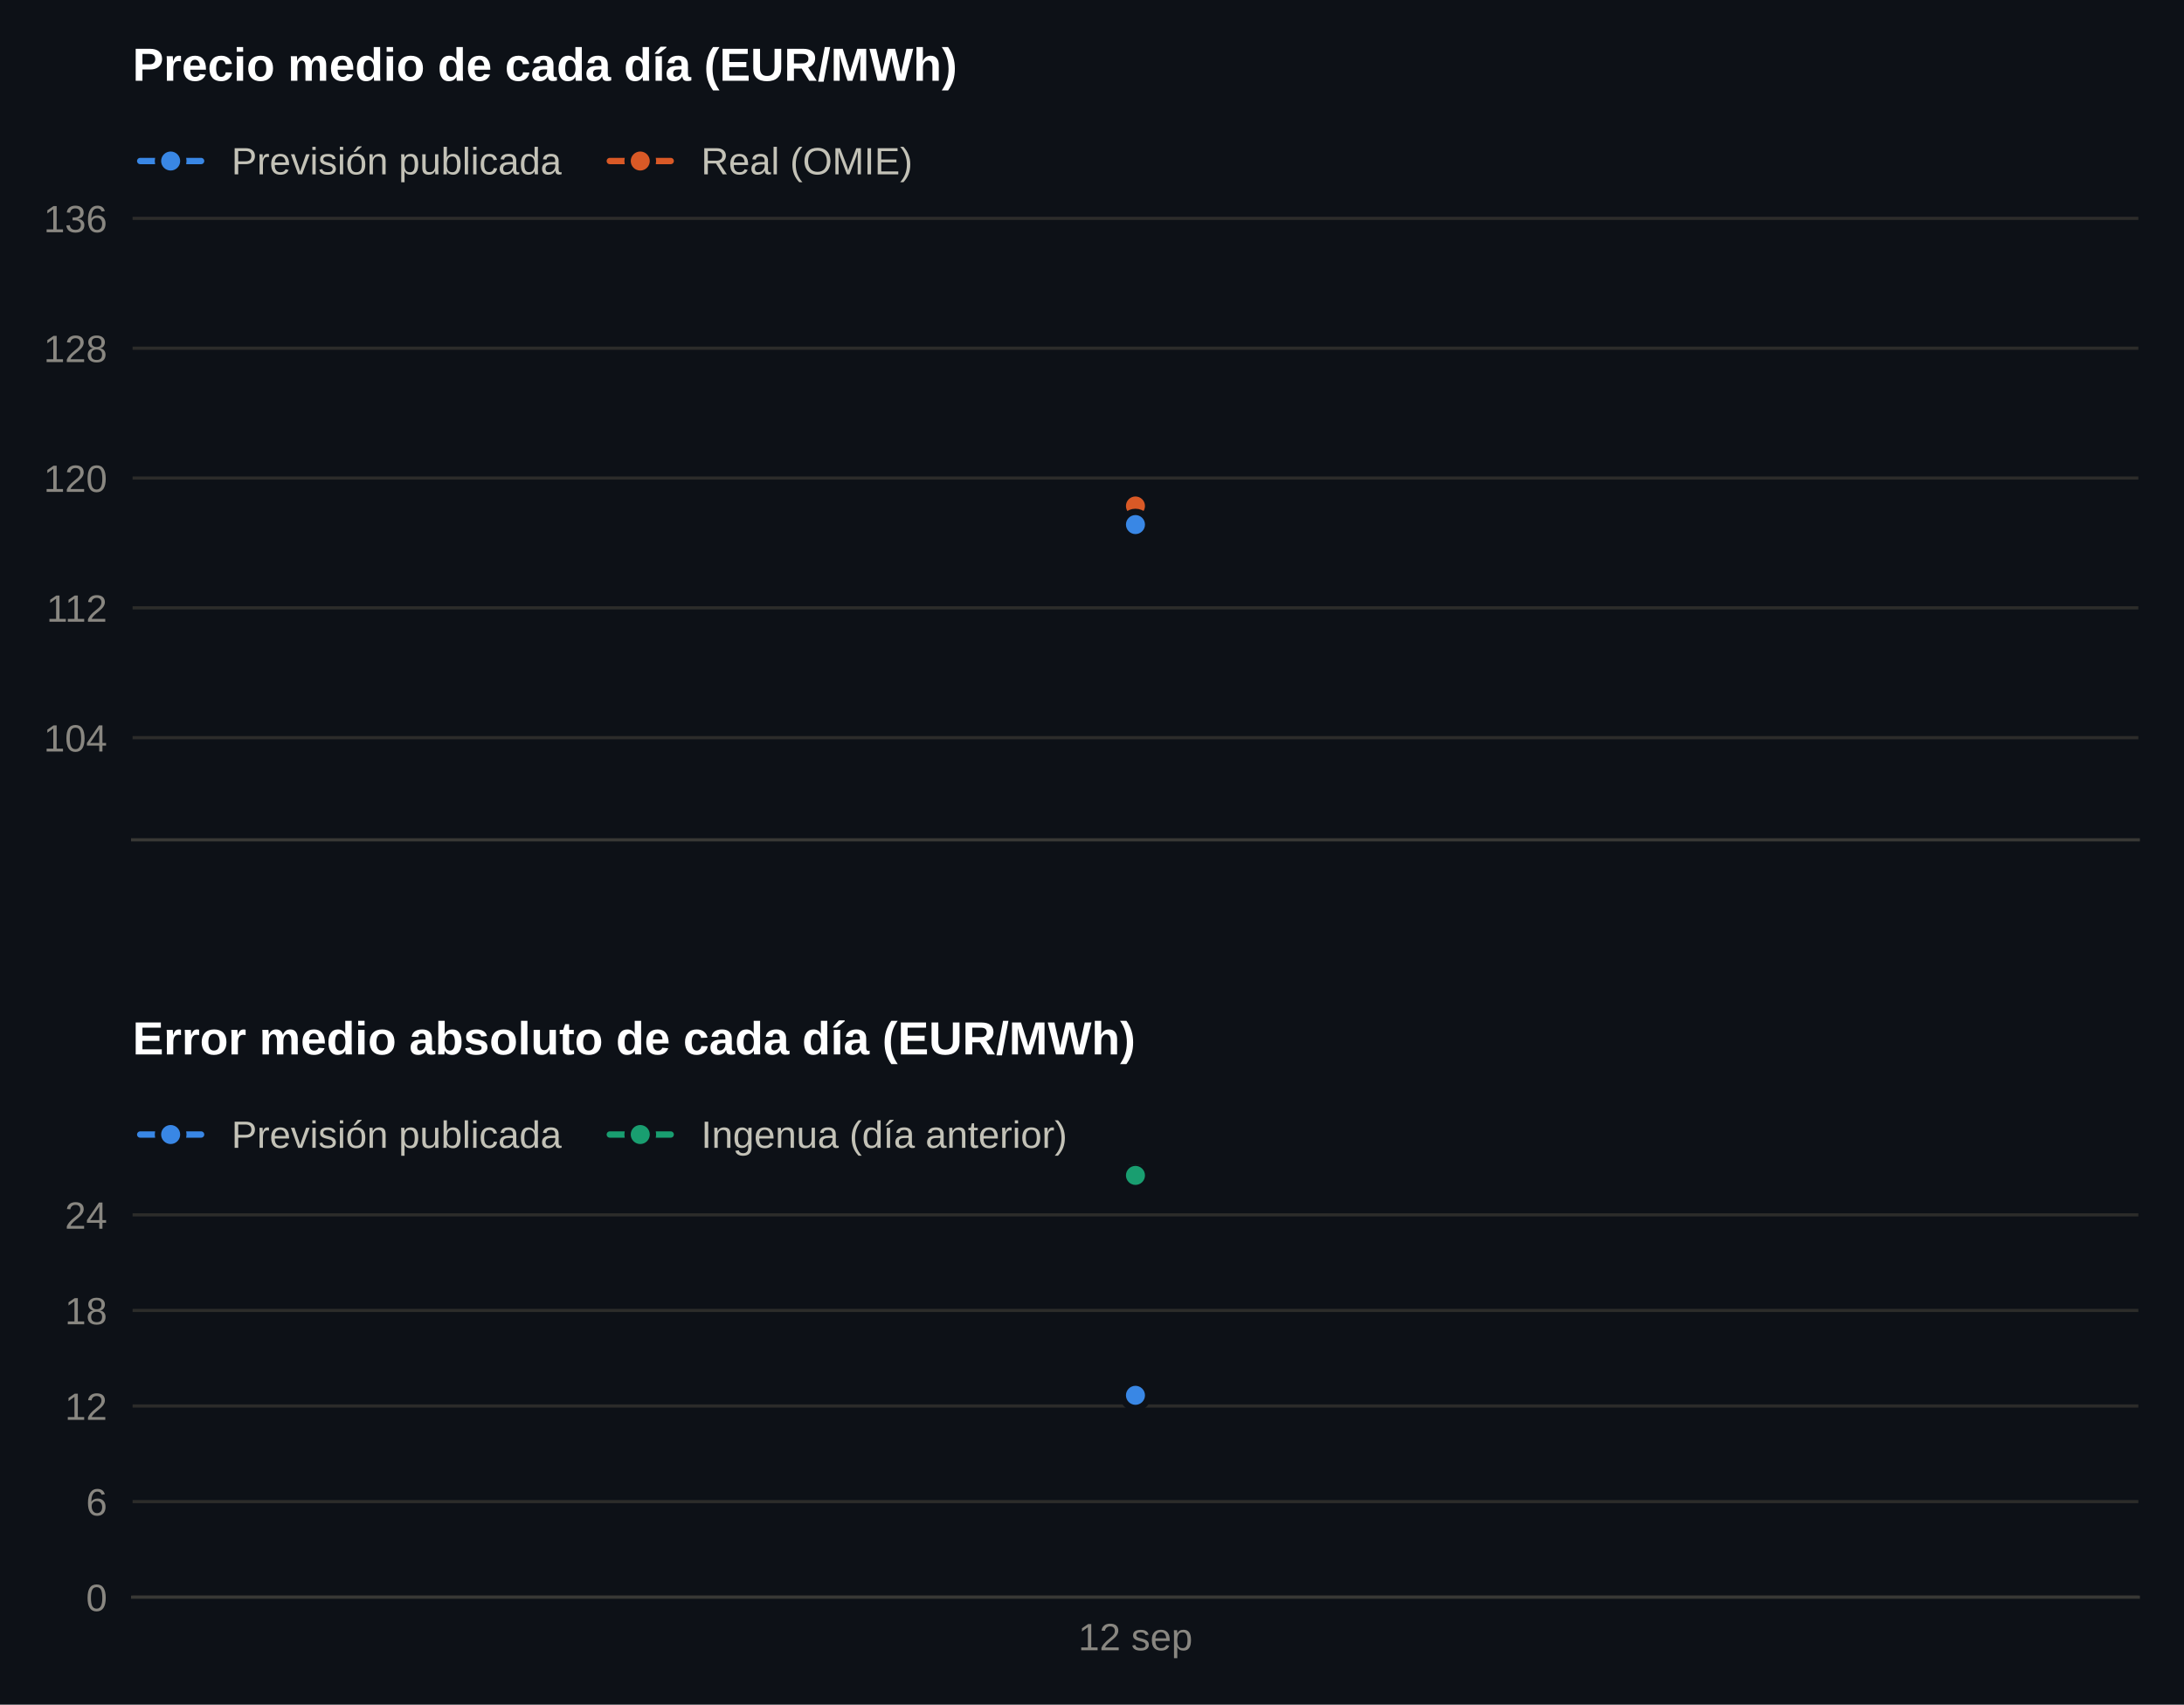
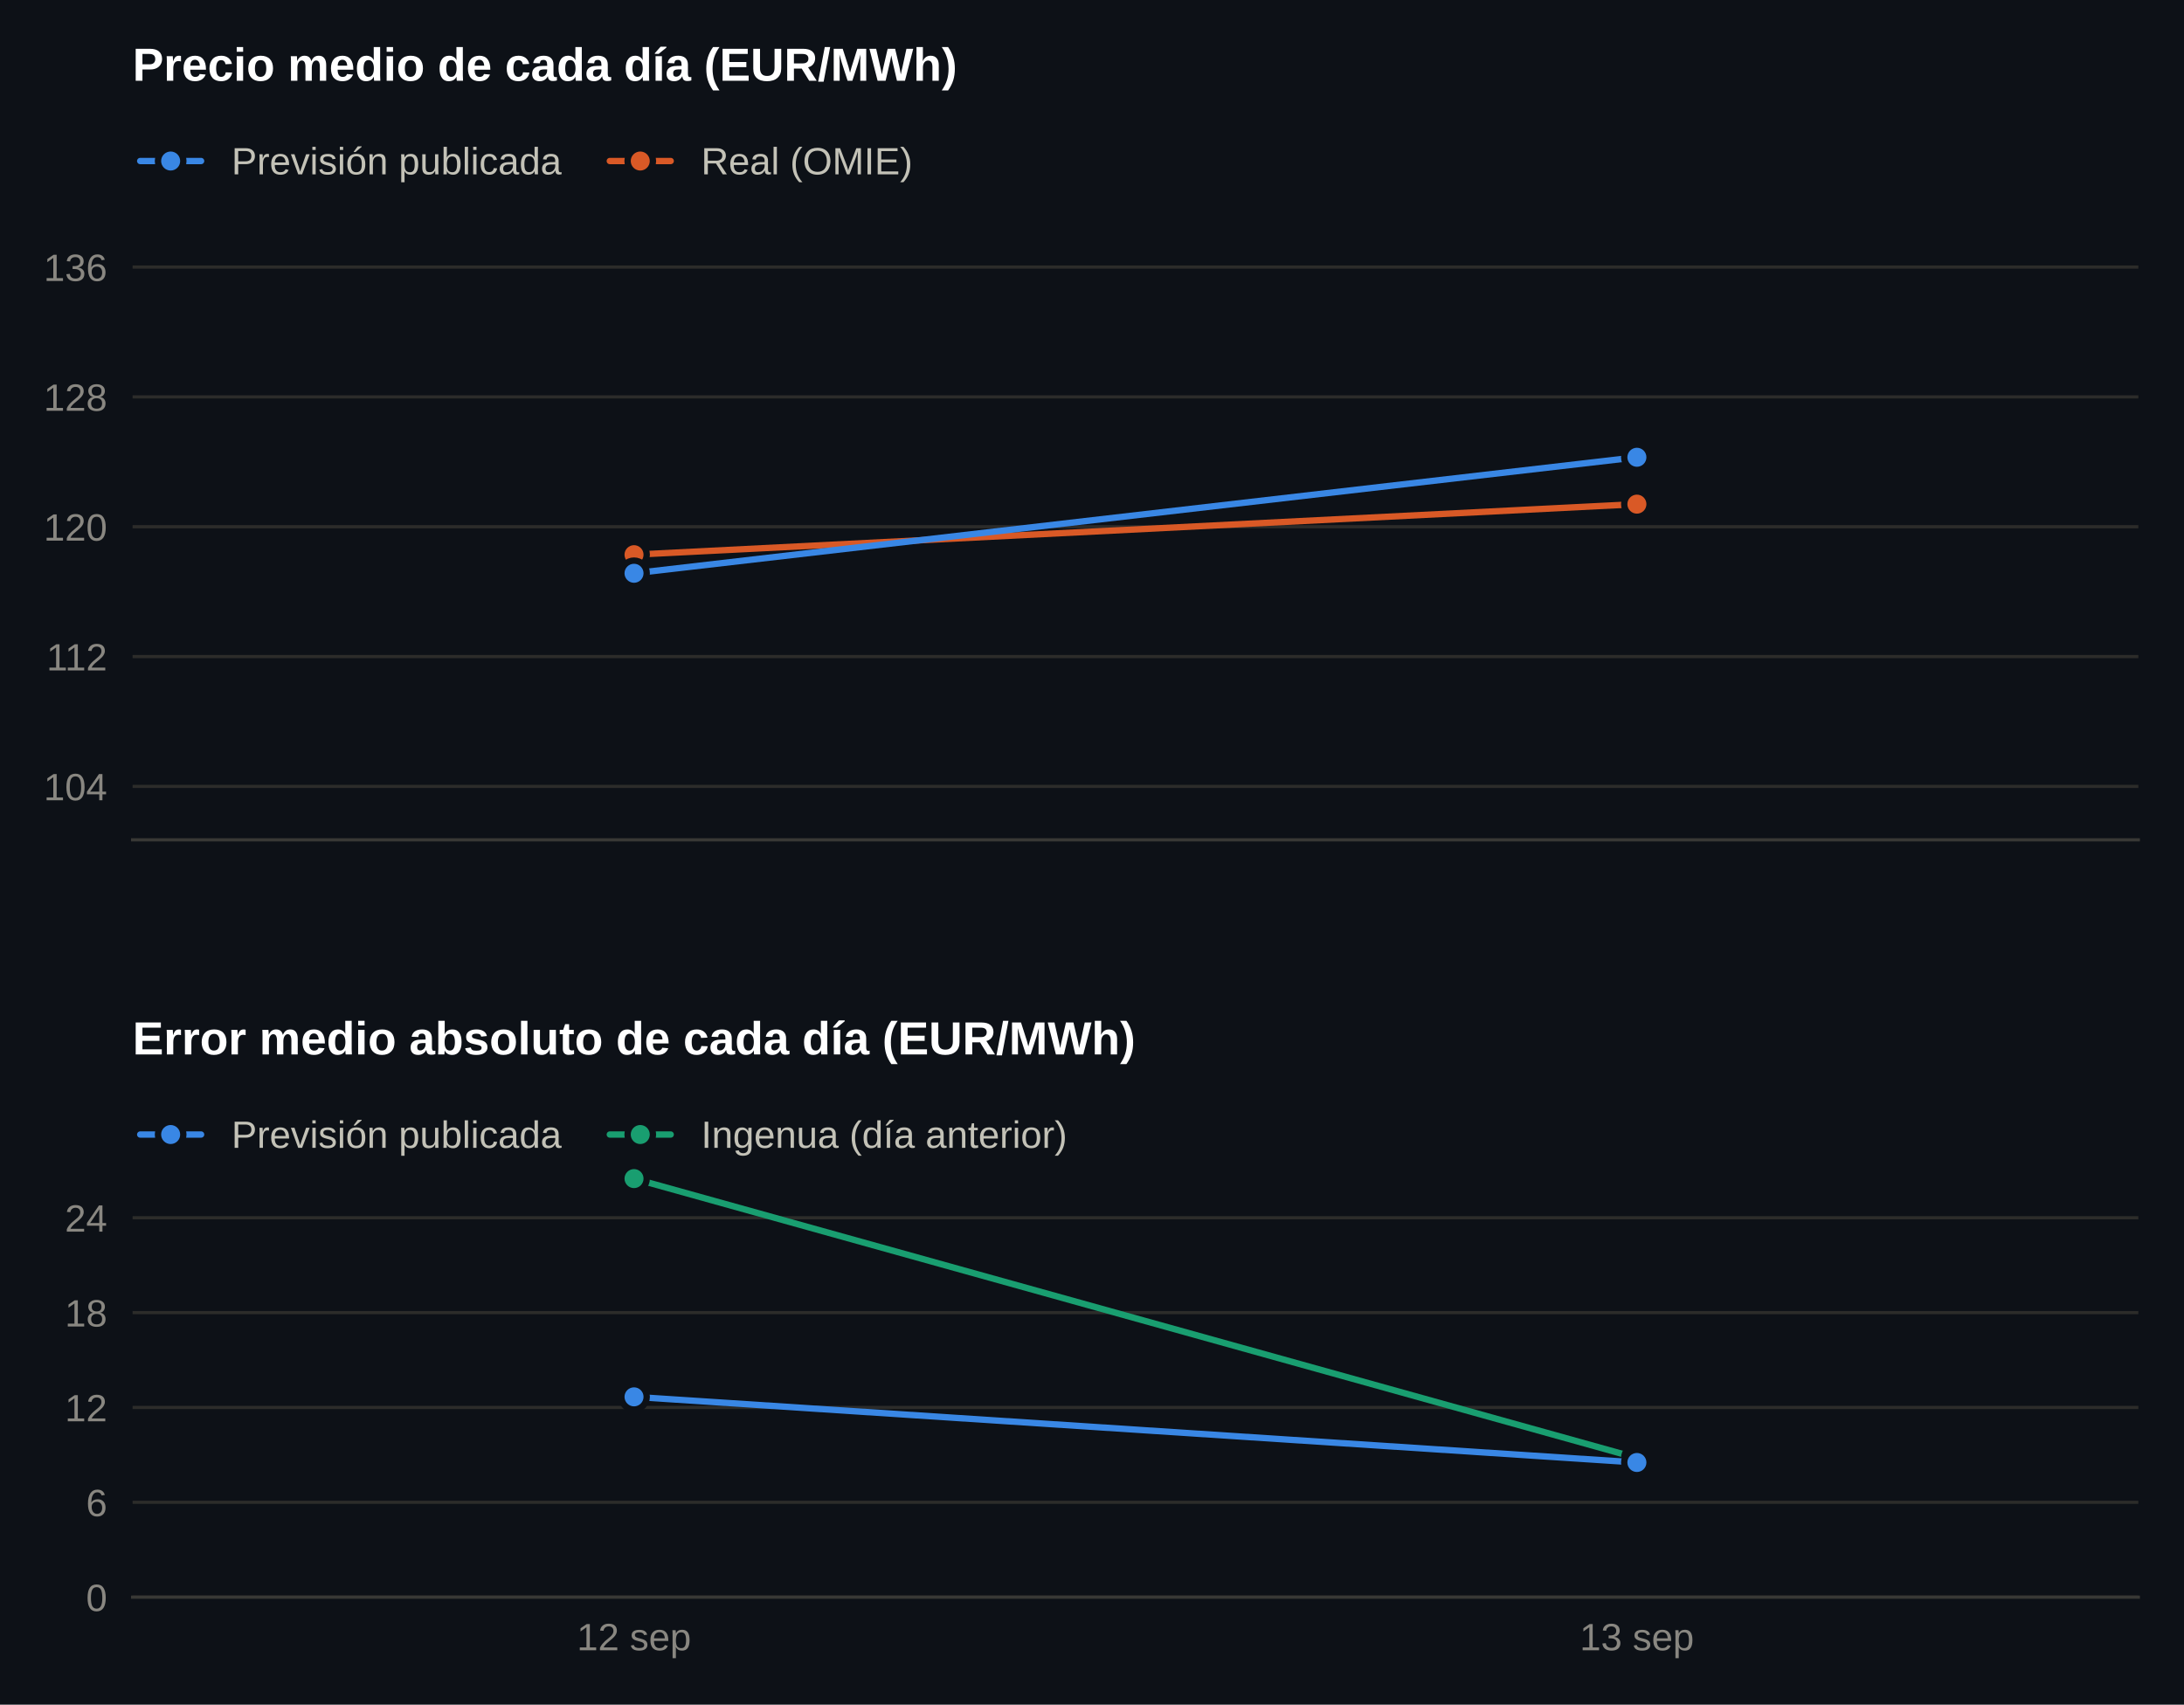
<svg xmlns="http://www.w3.org/2000/svg" xmlns:xlink="http://www.w3.org/1999/xlink" width="516.455pt" height="403.166pt" viewBox="0 0 516.455 403.166" version="1.1">
  <defs>
    <style type="text/css">*{stroke-linejoin: round; stroke-linecap: butt}</style>
  </defs>
  <g id="figure_1">
    <g id="patch_1">
      <path d="M 0 403.166  L 516.455 403.166  L 516.455 0  L 0 0  z " style="fill: #0d1117" />
    </g>
    <g id="axes_1">
      <g id="patch_2">
        <path d="M 31.355 198.629  L 505.655 198.629  L 505.655 45.103  L 31.355 45.103  z " style="fill: #0d1117" />
      </g>
      <g id="matplotlib.axis_1">
        <g id="xtick_1">
          <g id="line2d_1" />
        </g>
+         <g id="xtick_2">
+           <g id="line2d_2" />
+         </g>
      </g>
      <g id="matplotlib.axis_2">
        <g id="ytick_1">
-           <g id="line2d_2">
-             <path d="M 31.355 174.469  L 505.655 174.469  " clip-path="url(#pcca6787718)" style="fill: none; stroke: #2c2c2a; stroke-width: 0.75; stroke-linecap: square" />
-           </g>
-           <g id="line2d_3" />
+           <g id="line2d_3">
+             <path d="M 31.355 185.989  L 505.655 185.989  " clip-path="url(#pcca6787718)" style="fill: none; stroke: #2c2c2a; stroke-width: 0.75; stroke-linecap: square" />
+           </g>
+           <g id="line2d_4" />
          <g id="text_1">
-             <text style="font-size: 9px; font-family: 'Segoe UI', 'Helvetica Neue', 'Arial', 'DejaVu Sans', sans-serif; text-anchor: end; fill: #898781" x="25.355" y="177.745" transform="rotate(-0 25.35469 177.7448)">104</text>
+             <text style="font-size: 9px; font-family: 'Segoe UI', 'Helvetica Neue', 'Arial', 'DejaVu Sans', sans-serif; text-anchor: end; fill: #898781" x="25.355" y="189.265" transform="rotate(-0 25.35469 189.265)">104</text>
          </g>
        </g>
        <g id="ytick_2">
-           <g id="line2d_4">
-             <path d="M 31.355 143.763  L 505.655 143.763  " clip-path="url(#pcca6787718)" style="fill: none; stroke: #2c2c2a; stroke-width: 0.75; stroke-linecap: square" />
-           </g>
-           <g id="line2d_5" />
+           <g id="line2d_5">
+             <path d="M 31.355 155.284  L 505.655 155.284  " clip-path="url(#pcca6787718)" style="fill: none; stroke: #2c2c2a; stroke-width: 0.75; stroke-linecap: square" />
+           </g>
+           <g id="line2d_6" />
          <g id="text_2">
-             <text style="font-size: 9px; font-family: 'Segoe UI', 'Helvetica Neue', 'Arial', 'DejaVu Sans', sans-serif; text-anchor: end; fill: #898781" x="25.355" y="147.04" transform="rotate(-0 25.35469 147.0395)">112</text>
+             <text style="font-size: 9px; font-family: 'Segoe UI', 'Helvetica Neue', 'Arial', 'DejaVu Sans', sans-serif; text-anchor: end; fill: #898781" x="25.355" y="158.56" transform="rotate(-0 25.35469 158.5598)">112</text>
          </g>
        </g>
        <g id="ytick_3">
-           <g id="line2d_6">
-             <path d="M 31.355 113.058  L 505.655 113.058  " clip-path="url(#pcca6787718)" style="fill: none; stroke: #2c2c2a; stroke-width: 0.75; stroke-linecap: square" />
-           </g>
-           <g id="line2d_7" />
+           <g id="line2d_7">
+             <path d="M 31.355 124.578  L 505.655 124.578  " clip-path="url(#pcca6787718)" style="fill: none; stroke: #2c2c2a; stroke-width: 0.75; stroke-linecap: square" />
+           </g>
+           <g id="line2d_8" />
          <g id="text_3">
-             <text style="font-size: 9px; font-family: 'Segoe UI', 'Helvetica Neue', 'Arial', 'DejaVu Sans', sans-serif; text-anchor: end; fill: #898781" x="25.355" y="116.334" transform="rotate(-0 25.35469 116.3343)">120</text>
+             <text style="font-size: 9px; font-family: 'Segoe UI', 'Helvetica Neue', 'Arial', 'DejaVu Sans', sans-serif; text-anchor: end; fill: #898781" x="25.355" y="127.855" transform="rotate(-0 25.35469 127.8546)">120</text>
          </g>
        </g>
        <g id="ytick_4">
-           <g id="line2d_8">
-             <path d="M 31.355 82.353  L 505.655 82.353  " clip-path="url(#pcca6787718)" style="fill: none; stroke: #2c2c2a; stroke-width: 0.75; stroke-linecap: square" />
-           </g>
-           <g id="line2d_9" />
+           <g id="line2d_9">
+             <path d="M 31.355 93.873  L 505.655 93.873  " clip-path="url(#pcca6787718)" style="fill: none; stroke: #2c2c2a; stroke-width: 0.75; stroke-linecap: square" />
+           </g>
+           <g id="line2d_10" />
          <g id="text_4">
-             <text style="font-size: 9px; font-family: 'Segoe UI', 'Helvetica Neue', 'Arial', 'DejaVu Sans', sans-serif; text-anchor: end; fill: #898781" x="25.355" y="85.629" transform="rotate(-0 25.35469 85.62909)">128</text>
+             <text style="font-size: 9px; font-family: 'Segoe UI', 'Helvetica Neue', 'Arial', 'DejaVu Sans', sans-serif; text-anchor: end; fill: #898781" x="25.355" y="97.149" transform="rotate(-0 25.35469 97.14935)">128</text>
          </g>
        </g>
        <g id="ytick_5">
-           <g id="line2d_10">
-             <path d="M 31.355 51.648  L 505.655 51.648  " clip-path="url(#pcca6787718)" style="fill: none; stroke: #2c2c2a; stroke-width: 0.75; stroke-linecap: square" />
-           </g>
-           <g id="line2d_11" />
+           <g id="line2d_11">
+             <path d="M 31.355 63.168  L 505.655 63.168  " clip-path="url(#pcca6787718)" style="fill: none; stroke: #2c2c2a; stroke-width: 0.75; stroke-linecap: square" />
+           </g>
+           <g id="line2d_12" />
          <g id="text_5">
-             <text style="font-size: 9px; font-family: 'Segoe UI', 'Helvetica Neue', 'Arial', 'DejaVu Sans', sans-serif; text-anchor: end; fill: #898781" x="25.355" y="54.924" transform="rotate(-0 25.35469 54.92386)">136</text>
-           </g>
-         </g>
-       </g>
-       <g id="line2d_12">
-         <path d="M 268.505 119.668  " clip-path="url(#pcca6787718)" style="fill: none; stroke: #d95926; stroke-width: 1.5; stroke-linecap: round" />
+             <text style="font-size: 9px; font-family: 'Segoe UI', 'Helvetica Neue', 'Arial', 'DejaVu Sans', sans-serif; text-anchor: end; fill: #898781" x="25.355" y="66.444" transform="rotate(-0 25.35469 66.44411)">136</text>
+           </g>
+         </g>
+       </g>
+       <g id="line2d_13">
+         <path d="M 149.93 131.188  L 387.08 119.233  " clip-path="url(#pcca6787718)" style="fill: none; stroke: #d95926; stroke-width: 1.5; stroke-linecap: round" />
        <defs>
          <path id="m7afbdd8af4" d="M 0 3  C 0.796 3 1.559 2.684 2.121 2.121  C 2.684 1.559 3 0.796 3 0  C 3 -0.796 2.684 -1.559 2.121 -2.121  C 1.559 -2.684 0.796 -3 0 -3  C -0.796 -3 -1.559 -2.684 -2.121 -2.121  C -2.684 -1.559 -3 -0.796 -3 0  C -3 0.796 -2.684 1.559 -2.121 2.121  C -1.559 2.684 -0.796 3 0 3  z " style="stroke: #0d1117; stroke-width: 1.5" />
        </defs>
        <g clip-path="url(#pcca6787718)">
-           <use xlink:href="#m7afbdd8af4" x="268.505" y="119.668" style="fill: #d95926; stroke: #0d1117; stroke-width: 1.5" />
+           <use xlink:href="#m7afbdd8af4" x="149.93" y="131.188" style="fill: #d95926; stroke: #0d1117; stroke-width: 1.5" />
+           <use xlink:href="#m7afbdd8af4" x="387.08" y="119.233" style="fill: #d95926; stroke: #0d1117; stroke-width: 1.5" />
        </g>
      </g>
      <g id="patch_3">
        <path d="M 31.355 198.629  L 505.655 198.629  " style="fill: none; stroke: #383835; stroke-width: 0.75; stroke-linejoin: miter; stroke-linecap: square" />
      </g>
-       <g id="line2d_13">
-         <path d="M 268.505 124.065  " clip-path="url(#pcca6787718)" style="fill: none; stroke: #3987e5; stroke-width: 1.5; stroke-linecap: round" />
+       <g id="line2d_14">
+         <path d="M 149.93 135.585  L 387.08 108.148  " clip-path="url(#pcca6787718)" style="fill: none; stroke: #3987e5; stroke-width: 1.5; stroke-linecap: round" />
        <defs>
          <path id="m2481d50546" d="M 0 3  C 0.796 3 1.559 2.684 2.121 2.121  C 2.684 1.559 3 0.796 3 0  C 3 -0.796 2.684 -1.559 2.121 -2.121  C 1.559 -2.684 0.796 -3 0 -3  C -0.796 -3 -1.559 -2.684 -2.121 -2.121  C -2.684 -1.559 -3 -0.796 -3 0  C -3 0.796 -2.684 1.559 -2.121 2.121  C -1.559 2.684 -0.796 3 0 3  z " style="stroke: #0d1117; stroke-width: 1.5" />
        </defs>
        <g clip-path="url(#pcca6787718)">
-           <use xlink:href="#m2481d50546" x="268.505" y="124.065" style="fill: #3987e5; stroke: #0d1117; stroke-width: 1.5" />
+           <use xlink:href="#m2481d50546" x="149.93" y="135.585" style="fill: #3987e5; stroke: #0d1117; stroke-width: 1.5" />
+           <use xlink:href="#m2481d50546" x="387.08" y="108.148" style="fill: #3987e5; stroke: #0d1117; stroke-width: 1.5" />
        </g>
      </g>
      <g id="text_6">
        <text style="font-weight: 600; font-size: 11px; font-family: 'Segoe UI', 'Helvetica Neue', 'Arial', 'DejaVu Sans', sans-serif; text-anchor: start; fill: #ffffff" x="31.355" y="19.103" transform="rotate(-0 31.35469 19.10328)">Precio medio de cada día (EUR/MWh)</text>
      </g>
      <g id="legend_1">
-         <g id="line2d_14">
+         <g id="line2d_15">
          <path d="M 33.155 38.083  L 40.355 38.083  L 47.555 38.083  " style="fill: none; stroke: #3987e5; stroke-width: 1.5; stroke-linecap: round" />
          <g>
            <use xlink:href="#m2481d50546" x="40.355" y="38.083" style="fill: #3987e5; stroke: #0d1117; stroke-width: 1.5" />
          </g>
        </g>
        <g id="text_7">
          <text style="font-size: 9px; font-family: 'Segoe UI', 'Helvetica Neue', 'Arial', 'DejaVu Sans', sans-serif; text-anchor: start; fill: #c3c2b7" x="54.755" y="41.233" transform="rotate(-0 54.75469 41.23328)">Previsión publicada</text>
        </g>
-         <g id="line2d_15">
+         <g id="line2d_16">
          <path d="M 144.203 38.083  L 151.403 38.083  L 158.603 38.083  " style="fill: none; stroke: #d95926; stroke-width: 1.5; stroke-linecap: round" />
          <g>
            <use xlink:href="#m7afbdd8af4" x="151.403" y="38.083" style="fill: #d95926; stroke: #0d1117; stroke-width: 1.5" />
          </g>
        </g>
        <g id="text_8">
          <text style="font-size: 9px; font-family: 'Segoe UI', 'Helvetica Neue', 'Arial', 'DejaVu Sans', sans-serif; text-anchor: start; fill: #c3c2b7" x="165.803" y="41.233" transform="rotate(-0 165.8034 41.23328)">Real (OMIE)</text>
        </g>
      </g>
    </g>
    <g id="axes_2">
      <g id="patch_4">
        <path d="M 31.355 377.743  L 505.655 377.743  L 505.655 275.393  L 31.355 275.393  z " style="fill: #0d1117" />
      </g>
      <g id="matplotlib.axis_3">
-         <g id="xtick_2">
-           <g id="line2d_16" />
+         <g id="xtick_3">
+           <g id="line2d_17" />
          <g id="text_9">
-             <text style="font-size: 9px; font-family: 'Segoe UI', 'Helvetica Neue', 'Arial', 'DejaVu Sans', sans-serif; text-anchor: middle; fill: #898781" x="268.505" y="390.296" transform="rotate(-0 268.5047 390.2955)">12 sep</text>
+             <text style="font-size: 9px; font-family: 'Segoe UI', 'Helvetica Neue', 'Arial', 'DejaVu Sans', sans-serif; text-anchor: middle; fill: #898781" x="149.93" y="390.296" transform="rotate(-0 149.9297 390.2955)">12 sep</text>
+           </g>
+         </g>
+         <g id="xtick_4">
+           <g id="line2d_18" />
+           <g id="text_10">
+             <text style="font-size: 9px; font-family: 'Segoe UI', 'Helvetica Neue', 'Arial', 'DejaVu Sans', sans-serif; text-anchor: middle; fill: #898781" x="387.08" y="390.296" transform="rotate(-0 387.0797 390.2955)">13 sep</text>
          </g>
        </g>
      </g>
      <g id="matplotlib.axis_4">
        <g id="ytick_6">
-           <g id="line2d_17">
+           <g id="line2d_19">
            <path d="M 31.355 377.743  L 505.655 377.743  " clip-path="url(#pa7844a86a4)" style="fill: none; stroke: #2c2c2a; stroke-width: 0.75; stroke-linecap: square" />
-           </g>
-           <g id="line2d_18" />
-           <g id="text_10">
-             <text style="font-size: 9px; font-family: 'Segoe UI', 'Helvetica Neue', 'Arial', 'DejaVu Sans', sans-serif; text-anchor: end; fill: #898781" x="25.355" y="381.019" transform="rotate(-0 25.35469 381.0194)">0</text>
-           </g>
-         </g>
-         <g id="ytick_7">
-           <g id="line2d_19">
-             <path d="M 31.355 355.139  L 505.655 355.139  " clip-path="url(#pa7844a86a4)" style="fill: none; stroke: #2c2c2a; stroke-width: 0.75; stroke-linecap: square" />
          </g>
          <g id="line2d_20" />
          <g id="text_11">
-             <text style="font-size: 9px; font-family: 'Segoe UI', 'Helvetica Neue', 'Arial', 'DejaVu Sans', sans-serif; text-anchor: end; fill: #898781" x="25.355" y="358.415" transform="rotate(-0 25.35469 358.4149)">6</text>
-           </g>
-         </g>
-         <g id="ytick_8">
+             <text style="font-size: 9px; font-family: 'Segoe UI', 'Helvetica Neue', 'Arial', 'DejaVu Sans', sans-serif; text-anchor: end; fill: #898781" x="25.355" y="381.019" transform="rotate(-0 25.35469 381.0194)">0</text>
+           </g>
+         </g>
+         <g id="ytick_7">
          <g id="line2d_21">
-             <path d="M 31.355 332.534  L 505.655 332.534  " clip-path="url(#pa7844a86a4)" style="fill: none; stroke: #2c2c2a; stroke-width: 0.75; stroke-linecap: square" />
+             <path d="M 31.355 355.31  L 505.655 355.31  " clip-path="url(#pa7844a86a4)" style="fill: none; stroke: #2c2c2a; stroke-width: 0.75; stroke-linecap: square" />
          </g>
          <g id="line2d_22" />
          <g id="text_12">
-             <text style="font-size: 9px; font-family: 'Segoe UI', 'Helvetica Neue', 'Arial', 'DejaVu Sans', sans-serif; text-anchor: end; fill: #898781" x="25.355" y="335.81" transform="rotate(-0 25.35469 335.8104)">12</text>
-           </g>
-         </g>
-         <g id="ytick_9">
+             <text style="font-size: 9px; font-family: 'Segoe UI', 'Helvetica Neue', 'Arial', 'DejaVu Sans', sans-serif; text-anchor: end; fill: #898781" x="25.355" y="358.586" transform="rotate(-0 25.35469 358.5863)">6</text>
+           </g>
+         </g>
+         <g id="ytick_8">
          <g id="line2d_23">
-             <path d="M 31.355 309.93  L 505.655 309.93  " clip-path="url(#pa7844a86a4)" style="fill: none; stroke: #2c2c2a; stroke-width: 0.75; stroke-linecap: square" />
+             <path d="M 31.355 332.877  L 505.655 332.877  " clip-path="url(#pa7844a86a4)" style="fill: none; stroke: #2c2c2a; stroke-width: 0.75; stroke-linecap: square" />
          </g>
          <g id="line2d_24" />
          <g id="text_13">
-             <text style="font-size: 9px; font-family: 'Segoe UI', 'Helvetica Neue', 'Arial', 'DejaVu Sans', sans-serif; text-anchor: end; fill: #898781" x="25.355" y="313.206" transform="rotate(-0 25.35469 313.2059)">18</text>
-           </g>
-         </g>
-         <g id="ytick_10">
+             <text style="font-size: 9px; font-family: 'Segoe UI', 'Helvetica Neue', 'Arial', 'DejaVu Sans', sans-serif; text-anchor: end; fill: #898781" x="25.355" y="336.153" transform="rotate(-0 25.35469 336.1532)">12</text>
+           </g>
+         </g>
+         <g id="ytick_9">
          <g id="line2d_25">
-             <path d="M 31.355 287.325  L 505.655 287.325  " clip-path="url(#pa7844a86a4)" style="fill: none; stroke: #2c2c2a; stroke-width: 0.75; stroke-linecap: square" />
+             <path d="M 31.355 310.444  L 505.655 310.444  " clip-path="url(#pa7844a86a4)" style="fill: none; stroke: #2c2c2a; stroke-width: 0.75; stroke-linecap: square" />
          </g>
          <g id="line2d_26" />
          <g id="text_14">
-             <text style="font-size: 9px; font-family: 'Segoe UI', 'Helvetica Neue', 'Arial', 'DejaVu Sans', sans-serif; text-anchor: end; fill: #898781" x="25.355" y="290.601" transform="rotate(-0 25.35469 290.6014)">24</text>
-           </g>
-         </g>
-       </g>
-       <g id="line2d_27">
-         <path d="M 268.505 277.993  " clip-path="url(#pa7844a86a4)" style="fill: none; stroke: #199e70; stroke-width: 1.5; stroke-linecap: round" />
+             <text style="font-size: 9px; font-family: 'Segoe UI', 'Helvetica Neue', 'Arial', 'DejaVu Sans', sans-serif; text-anchor: end; fill: #898781" x="25.355" y="313.72" transform="rotate(-0 25.35469 313.7202)">18</text>
+           </g>
+         </g>
+         <g id="ytick_10">
+           <g id="line2d_27">
+             <path d="M 31.355 288.011  L 505.655 288.011  " clip-path="url(#pa7844a86a4)" style="fill: none; stroke: #2c2c2a; stroke-width: 0.75; stroke-linecap: square" />
+           </g>
+           <g id="line2d_28" />
+           <g id="text_15">
+             <text style="font-size: 9px; font-family: 'Segoe UI', 'Helvetica Neue', 'Arial', 'DejaVu Sans', sans-serif; text-anchor: end; fill: #898781" x="25.355" y="291.287" transform="rotate(-0 25.35469 291.2871)">24</text>
+           </g>
+         </g>
+       </g>
+       <g id="line2d_29">
+         <path d="M 149.93 278.75  L 387.08 344.816  " clip-path="url(#pa7844a86a4)" style="fill: none; stroke: #199e70; stroke-width: 1.5; stroke-linecap: round" />
        <defs>
          <path id="m3a2acce67b" d="M 0 3  C 0.796 3 1.559 2.684 2.121 2.121  C 2.684 1.559 3 0.796 3 0  C 3 -0.796 2.684 -1.559 2.121 -2.121  C 1.559 -2.684 0.796 -3 0 -3  C -0.796 -3 -1.559 -2.684 -2.121 -2.121  C -2.684 -1.559 -3 -0.796 -3 0  C -3 0.796 -2.684 1.559 -2.121 2.121  C -1.559 2.684 -0.796 3 0 3  z " style="stroke: #0d1117; stroke-width: 1.5" />
        </defs>
        <g clip-path="url(#pa7844a86a4)">
-           <use xlink:href="#m3a2acce67b" x="268.505" y="277.993" style="fill: #199e70; stroke: #0d1117; stroke-width: 1.5" />
+           <use xlink:href="#m3a2acce67b" x="149.93" y="278.75" style="fill: #199e70; stroke: #0d1117; stroke-width: 1.5" />
+           <use xlink:href="#m3a2acce67b" x="387.08" y="344.816" style="fill: #199e70; stroke: #0d1117; stroke-width: 1.5" />
        </g>
      </g>
      <g id="patch_5">
        <path d="M 31.355 377.743  L 505.655 377.743  " style="fill: none; stroke: #383835; stroke-width: 0.75; stroke-linejoin: miter; stroke-linecap: square" />
      </g>
-       <g id="line2d_28">
-         <path d="M 268.505 330.005  " clip-path="url(#pa7844a86a4)" style="fill: none; stroke: #3987e5; stroke-width: 1.5; stroke-linecap: round" />
+       <g id="line2d_30">
+         <path d="M 149.93 330.367  L 387.08 345.889  " clip-path="url(#pa7844a86a4)" style="fill: none; stroke: #3987e5; stroke-width: 1.5; stroke-linecap: round" />
        <g clip-path="url(#pa7844a86a4)">
-           <use xlink:href="#m2481d50546" x="268.505" y="330.005" style="fill: #3987e5; stroke: #0d1117; stroke-width: 1.5" />
-         </g>
-       </g>
-       <g id="text_15">
+           <use xlink:href="#m2481d50546" x="149.93" y="330.367" style="fill: #3987e5; stroke: #0d1117; stroke-width: 1.5" />
+           <use xlink:href="#m2481d50546" x="387.08" y="345.889" style="fill: #3987e5; stroke: #0d1117; stroke-width: 1.5" />
+         </g>
+       </g>
+       <g id="text_16">
        <text style="font-weight: 600; font-size: 11px; font-family: 'Segoe UI', 'Helvetica Neue', 'Arial', 'DejaVu Sans', sans-serif; text-anchor: start; fill: #ffffff" x="31.355" y="249.393" transform="rotate(-0 31.35469 249.3925)">Error medio absoluto de cada día (EUR/MWh)</text>
      </g>
      <g id="legend_2">
-         <g id="line2d_29">
+         <g id="line2d_31">
          <path d="M 33.155 268.325  L 40.355 268.325  L 47.555 268.325  " style="fill: none; stroke: #3987e5; stroke-width: 1.5; stroke-linecap: round" />
          <g>
            <use xlink:href="#m2481d50546" x="40.355" y="268.325" style="fill: #3987e5; stroke: #0d1117; stroke-width: 1.5" />
          </g>
        </g>
-         <g id="text_16">
+         <g id="text_17">
          <text style="font-size: 9px; font-family: 'Segoe UI', 'Helvetica Neue', 'Arial', 'DejaVu Sans', sans-serif; text-anchor: start; fill: #c3c2b7" x="54.755" y="271.475" transform="rotate(-0 54.75469 271.4747)">Previsión publicada</text>
        </g>
-         <g id="line2d_30">
+         <g id="line2d_32">
          <path d="M 144.203 268.325  L 151.403 268.325  L 158.603 268.325  " style="fill: none; stroke: #199e70; stroke-width: 1.5; stroke-linecap: round" />
          <g>
            <use xlink:href="#m3a2acce67b" x="151.403" y="268.325" style="fill: #199e70; stroke: #0d1117; stroke-width: 1.5" />
          </g>
        </g>
-         <g id="text_17">
+         <g id="text_18">
          <text style="font-size: 9px; font-family: 'Segoe UI', 'Helvetica Neue', 'Arial', 'DejaVu Sans', sans-serif; text-anchor: start; fill: #c3c2b7" x="165.803" y="271.475" transform="rotate(-0 165.8034 271.4747)">Ingenua (día anterior)</text>
        </g>
      </g>
    </g>
  </g>
  <defs>
    <clipPath id="pcca6787718">
      <rect x="31.355" y="45.103" width="474.3" height="153.526" />
    </clipPath>
    <clipPath id="pa7844a86a4">
      <rect x="31.355" y="275.393" width="474.3" height="102.351" />
    </clipPath>
  </defs>
</svg>
